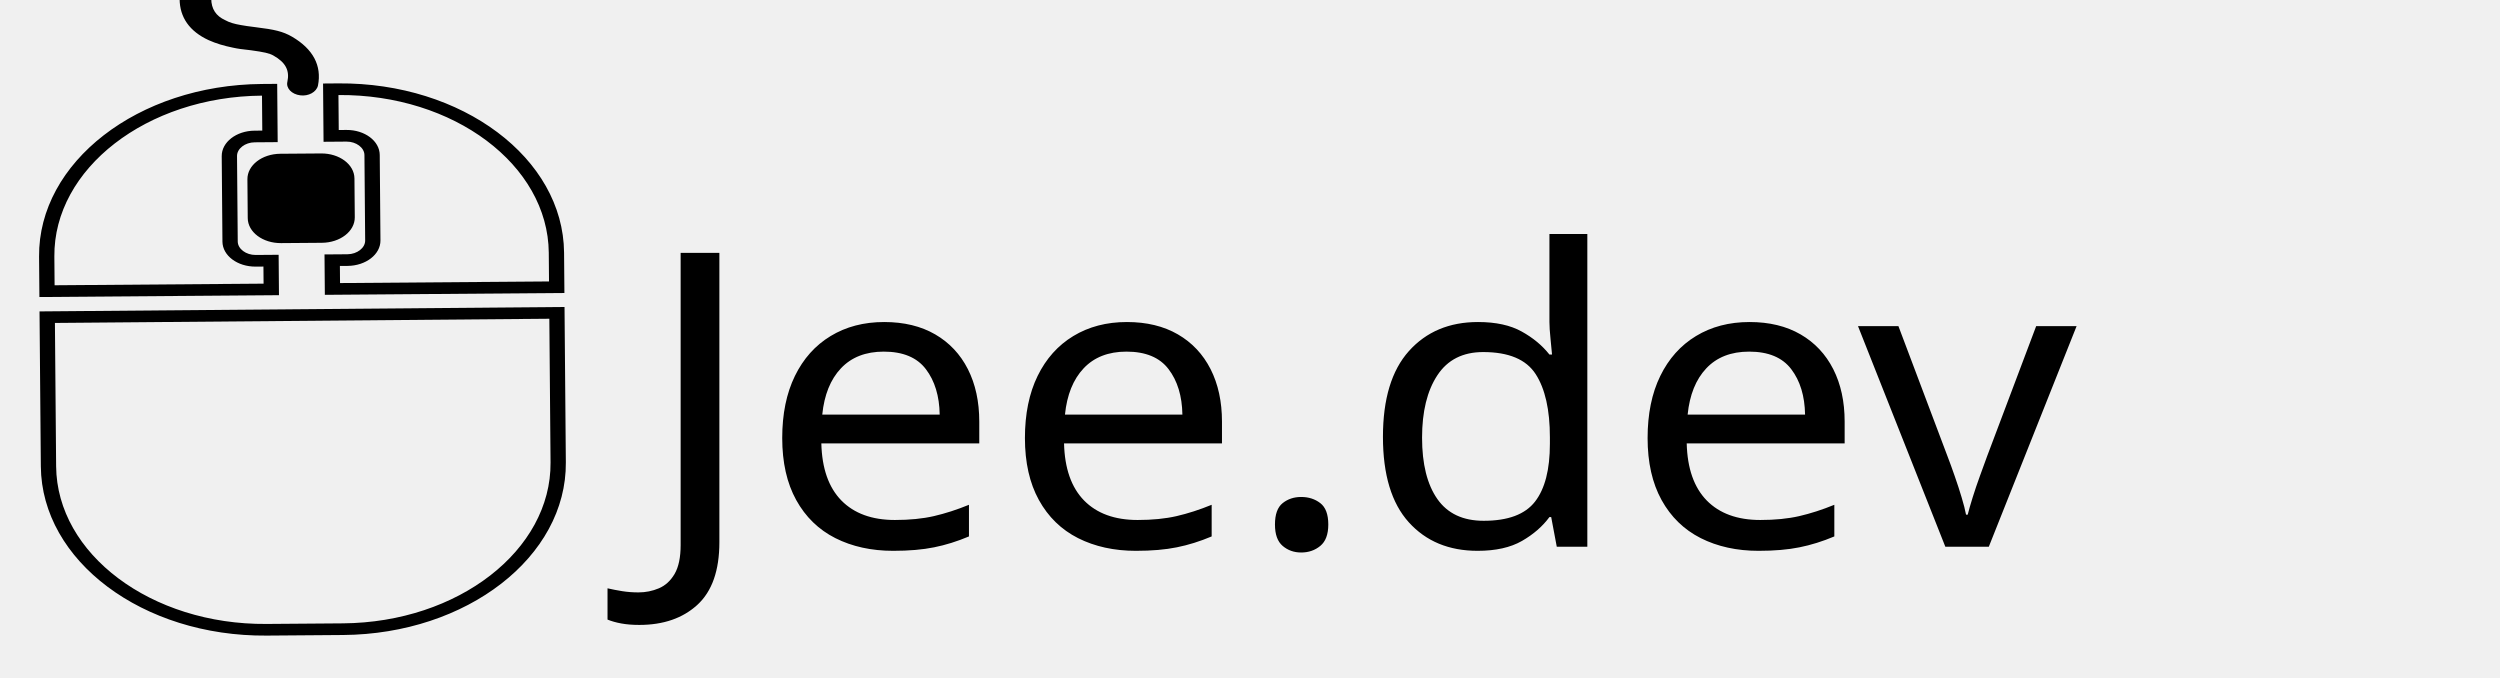
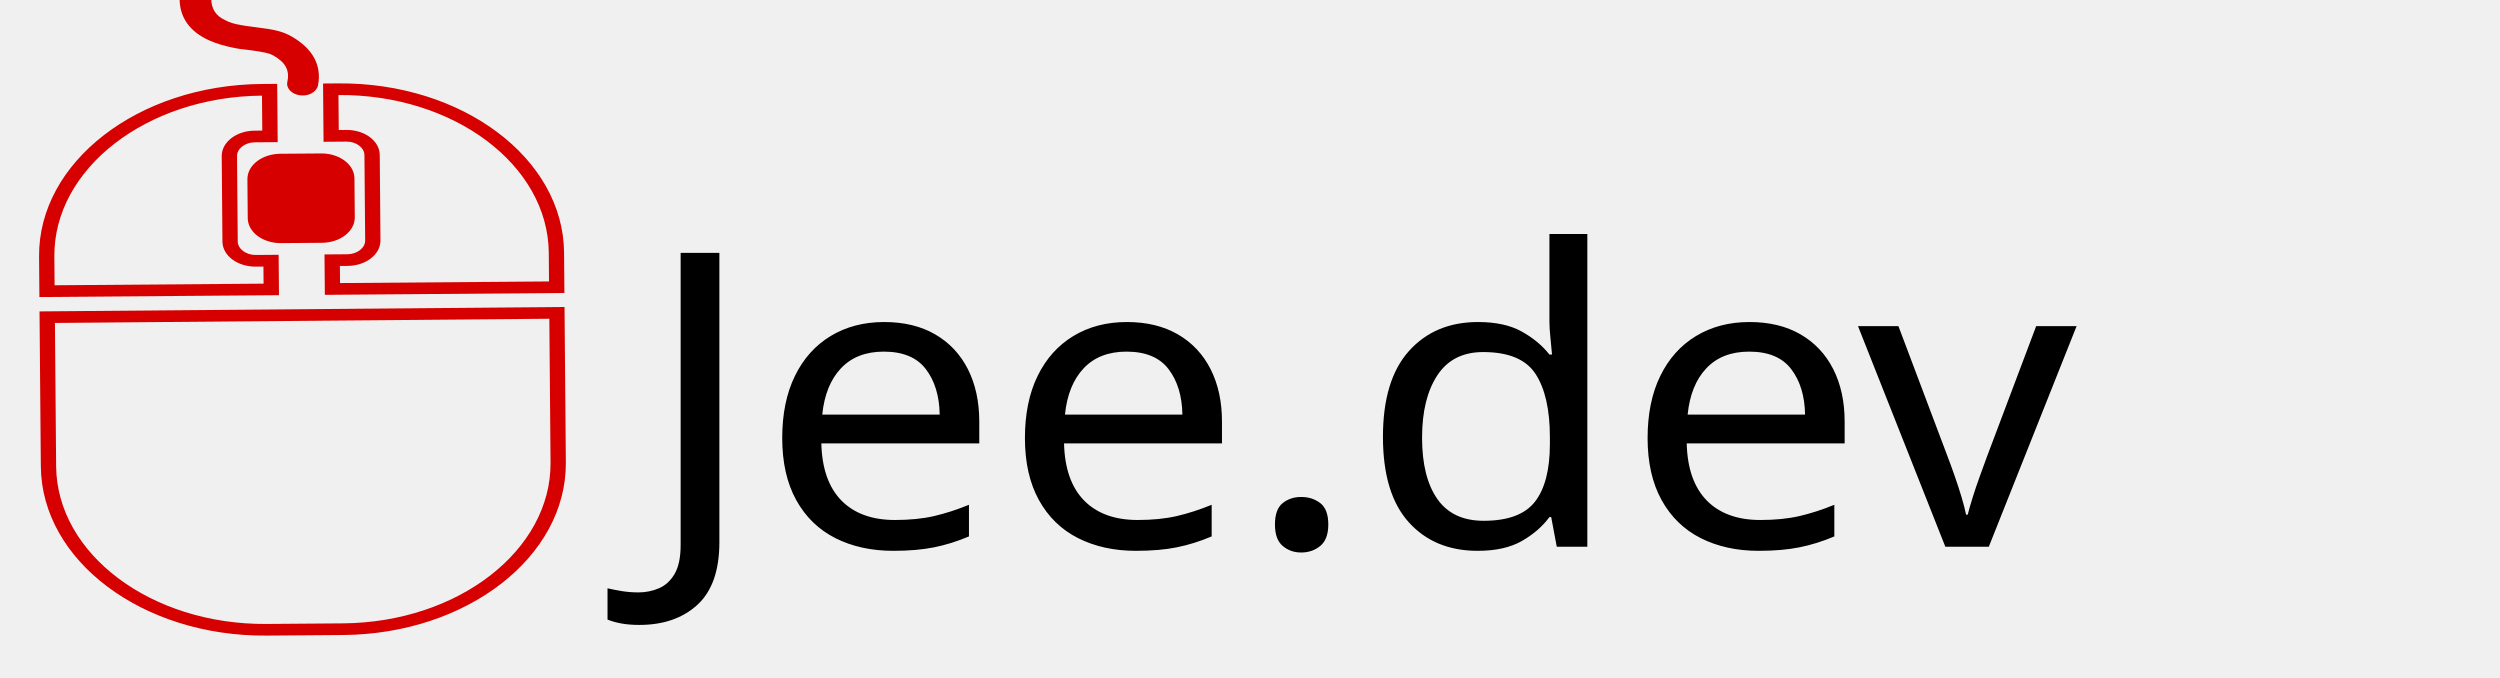
<svg xmlns="http://www.w3.org/2000/svg" width="96" height="26">
  <g>
-     <g id="svg_5">
-       <g transform="matrix(0.187769, -0.00144948, 0.00151556, 0.179581, -0.106107, 0.898776)">
-         <g stroke-width="0" id="svg_3" />
-         <g stroke-linejoin="round" stroke-linecap="round" id="svg_2" />
+     <ellipse ry="15" rx="8.5" id="svg_12" cy="3" cx="138.165" stroke="#000" fill="#fff" />
+     <ellipse id="svg_13" cy="132" cx="386.665" stroke="#000" fill="#fff" />
+     <g id="svg_14">
+       <g id="svg_6" transform="matrix(0.187769, -0.00144948, 0.00151556, 0.179581, -0.106107, 0.898776)">
+         <g id="svg_3" stroke-width="0" />
+         <g id="svg_2" stroke-linecap="round" stroke-linejoin="round" />
        <g id="svg_1">
-           <path d="m112.392,64.059l-101.113,0.083l0,30.651c0,18.773 19.18,34.057 42.738,34.057l15.636,0c23.558,0 42.738,-15.284 42.738,-34.057l0,-30.734zm3.127,30.734c0,20.185 -20.535,36.549 -45.866,36.549l-15.636,0c-25.33,0 -45.866,-16.364 -45.866,-36.549l0,-33.143l107.367,-0.083l0,33.226z" />
-           <path fill="#000000" d="m57.666,29.587l8.339,0c2.919,0 5.212,1.827 5.212,4.153l0,8.307c0,2.326 -2.293,4.153 -5.212,4.153l-8.339,0c-2.919,0 -5.212,-1.827 -5.212,-4.153l0,-8.307c0,-2.326 2.293,-4.153 5.212,-4.153z" />
-           <path d="m57.144,13.389l0,12.46l-4.691,0c-1.981,0 -3.648,1.329 -3.648,2.907l0,18.274c0,1.578 1.668,2.907 3.648,2.907l4.691,0l0,8.639l-48.993,0l0,-8.639c0,-20.185 20.535,-36.549 45.866,-36.549l3.127,0zm-45.866,36.549l0,6.147l42.738,0l0,-3.655l-1.564,0c-3.753,0 -6.776,-2.409 -6.776,-5.399l0,-18.274c0,-2.99 3.023,-5.399 6.776,-5.399l1.564,0l0,-7.476c-23.558,0 -42.738,15.284 -42.738,34.057zm58.374,-26.581l1.564,0c3.753,0 6.776,2.409 6.776,5.399l0,18.274c0,2.99 -3.023,5.399 -6.776,5.399l-1.564,0l0,3.655l42.738,0l0,-6.147c0,-18.773 -19.18,-34.057 -42.738,-34.057l0,7.476zm0,-9.968c25.33,0 45.866,16.364 45.866,36.549l0,8.639l-48.993,0l0,-8.639l4.691,0c1.981,0 3.648,-1.329 3.648,-2.907l0,-18.274c0,-1.578 -1.668,-2.907 -3.648,-2.907l-4.691,0l0,-12.46l3.127,0z" />
-           <path d="m57.666,30.832c-1.981,0 -3.648,1.329 -3.648,2.907l0,8.307c0,1.578 1.668,2.907 3.648,2.907l8.339,0c1.981,0 3.648,-1.329 3.648,-2.907l0,-8.307c0,-1.578 -1.668,-2.907 -3.648,-2.907l-8.339,0zm0,-2.492l8.339,0c3.753,0 6.776,2.409 6.776,5.399l0,8.307c0,2.99 -3.023,5.399 -6.776,5.399l-8.339,0c-3.753,0 -6.776,-2.409 -6.776,-5.399l0,-8.307c0,-2.99 3.023,-5.399 6.776,-5.399z" />
-           <path fill="#000000" d="m37.339,-4.886c0,3.904 1.981,6.894 5.837,8.805c1.564,0.748 3.127,1.246 5.004,1.661c1.042,0.249 1.668,0.332 3.648,0.581c2.71,0.415 3.753,0.665 4.587,1.163c2.502,1.495 3.336,3.24 2.814,5.648c-0.313,1.329 0.834,2.658 2.606,2.907c1.668,0.249 3.336,-0.665 3.648,-2.077c0.834,-4.236 -0.938,-7.808 -5.212,-10.466c-1.876,-1.163 -3.648,-1.578 -7.297,-2.077c-1.772,-0.249 -2.293,-0.332 -3.127,-0.498c-1.355,-0.249 -2.398,-0.581 -3.231,-1.08c-1.876,-0.914 -2.814,-2.409 -2.814,-4.652c0,-1.412 -1.459,-2.492 -3.127,-2.492c-1.981,0.083 -3.336,1.246 -3.336,2.575z" />
+           <path fill="#d60000" id="svg_7" d="m112.392,64.059l-101.113,0.083l0,30.651c0,18.773 19.18,34.057 42.738,34.057l15.636,0c23.558,0 42.738,-15.284 42.738,-34.057l0,-30.734l0,-0zm3.127,30.734c0,20.185 -20.535,36.549 -45.866,36.549l-15.636,0c-25.33,0 -45.866,-16.364 -45.866,-36.549l0,-33.143l107.367,-0.083l0,33.226l0,0z" />
+           <path id="svg_8" d="m57.666,29.587l8.339,0c2.919,0 5.212,1.827 5.212,4.153l0,8.307c0,2.326 -2.293,4.153 -5.212,4.153l-8.339,0c-2.919,0 -5.212,-1.827 -5.212,-4.153l0,-8.307c0,-2.326 2.293,-4.153 5.212,-4.153z" fill="#d60000" />
+           <path fill="#d60000" id="svg_9" d="m57.144,13.389l0,12.46l-4.691,0c-1.981,0 -3.648,1.329 -3.648,2.907l0,18.274c0,1.578 1.668,2.907 3.648,2.907l4.691,0l0,8.639l-48.993,0l0,-8.639c0,-20.185 20.535,-36.549 45.866,-36.549l3.127,0l-0,0zm-45.866,36.549l0,6.147l42.738,0l0,-3.655l-1.564,0c-3.753,0 -6.776,-2.409 -6.776,-5.399l0,-18.274c0,-2.99 3.023,-5.399 6.776,-5.399l1.564,0l0,-7.476c-23.558,0 -42.738,15.284 -42.738,34.057zm58.374,-26.581l1.564,0c3.753,0 6.776,2.409 6.776,5.399l0,18.274c0,2.99 -3.023,5.399 -6.776,5.399l-1.564,0l0,3.655l42.738,0l0,-6.147c0,-18.773 -19.18,-34.057 -42.738,-34.057l0,7.476zm0,-9.968c25.33,0 45.866,16.364 45.866,36.549l0,8.639l-48.993,0l0,-8.639l4.691,0c1.981,0 3.648,-1.329 3.648,-2.907l0,-18.274c0,-1.578 -1.668,-2.907 -3.648,-2.907l-4.691,0l0,-12.46l3.127,0l-0,0z" />
+           <path fill="#d60000" id="svg_10" d="m57.666,30.832c-1.981,0 -3.648,1.329 -3.648,2.907l0,8.307c0,1.578 1.668,2.907 3.648,2.907l8.339,0c1.981,0 3.648,-1.329 3.648,-2.907l0,-8.307c0,-1.578 -1.668,-2.907 -3.648,-2.907l-8.339,0zm0,-2.492l8.339,0c3.753,0 6.776,2.409 6.776,5.399l0,8.307c0,2.99 -3.023,5.399 -6.776,5.399l-8.339,0c-3.753,0 -6.776,-2.409 -6.776,-5.399l0,-8.307c0,-2.99 3.023,-5.399 6.776,-5.399z" />
+           <path id="svg_11" d="m37.339,-4.886c0,3.904 1.981,6.894 5.837,8.805c1.564,0.748 3.127,1.246 5.004,1.661c1.042,0.249 1.668,0.332 3.648,0.581c2.71,0.415 3.753,0.665 4.587,1.163c2.502,1.495 3.336,3.24 2.814,5.648c-0.313,1.329 0.834,2.658 2.606,2.907c1.668,0.249 3.336,-0.665 3.648,-2.077c0.834,-4.236 -0.938,-7.808 -5.212,-10.466c-1.876,-1.163 -3.648,-1.578 -7.297,-2.077c-1.772,-0.249 -2.293,-0.332 -3.127,-0.498c-1.355,-0.249 -2.398,-0.581 -3.231,-1.08c-1.876,-0.914 -2.814,-2.409 -2.814,-4.652c0,-1.412 -1.459,-2.492 -3.127,-2.492c-1.981,0.083 -3.336,1.246 -3.336,2.575l0,-0z" fill="#d60000" />
        </g>
      </g>
-       <text transform="matrix(0.187775, 0, 0, 0.179587, -1.7767e-07, 0.820413)" xml:space="preserve" text-anchor="start" font-family="'JetBrains Mono'" font-size="88" id="svg_4" y="112.335" x="131.097" stroke-width="0" stroke="#000" fill="#000000">Jee.dev</text>
+       <text fill="#000000" stroke="#000" stroke-width="0" x="131.097" y="112.335" id="svg_4" font-size="88" font-family="'JetBrains Mono'" text-anchor="start" xml:space="preserve" transform="matrix(0.187775, 0, 0, 0.179587, -1.7767e-07, 0.820413)">Jee.dev</text>
    </g>
  </g>
</svg>
